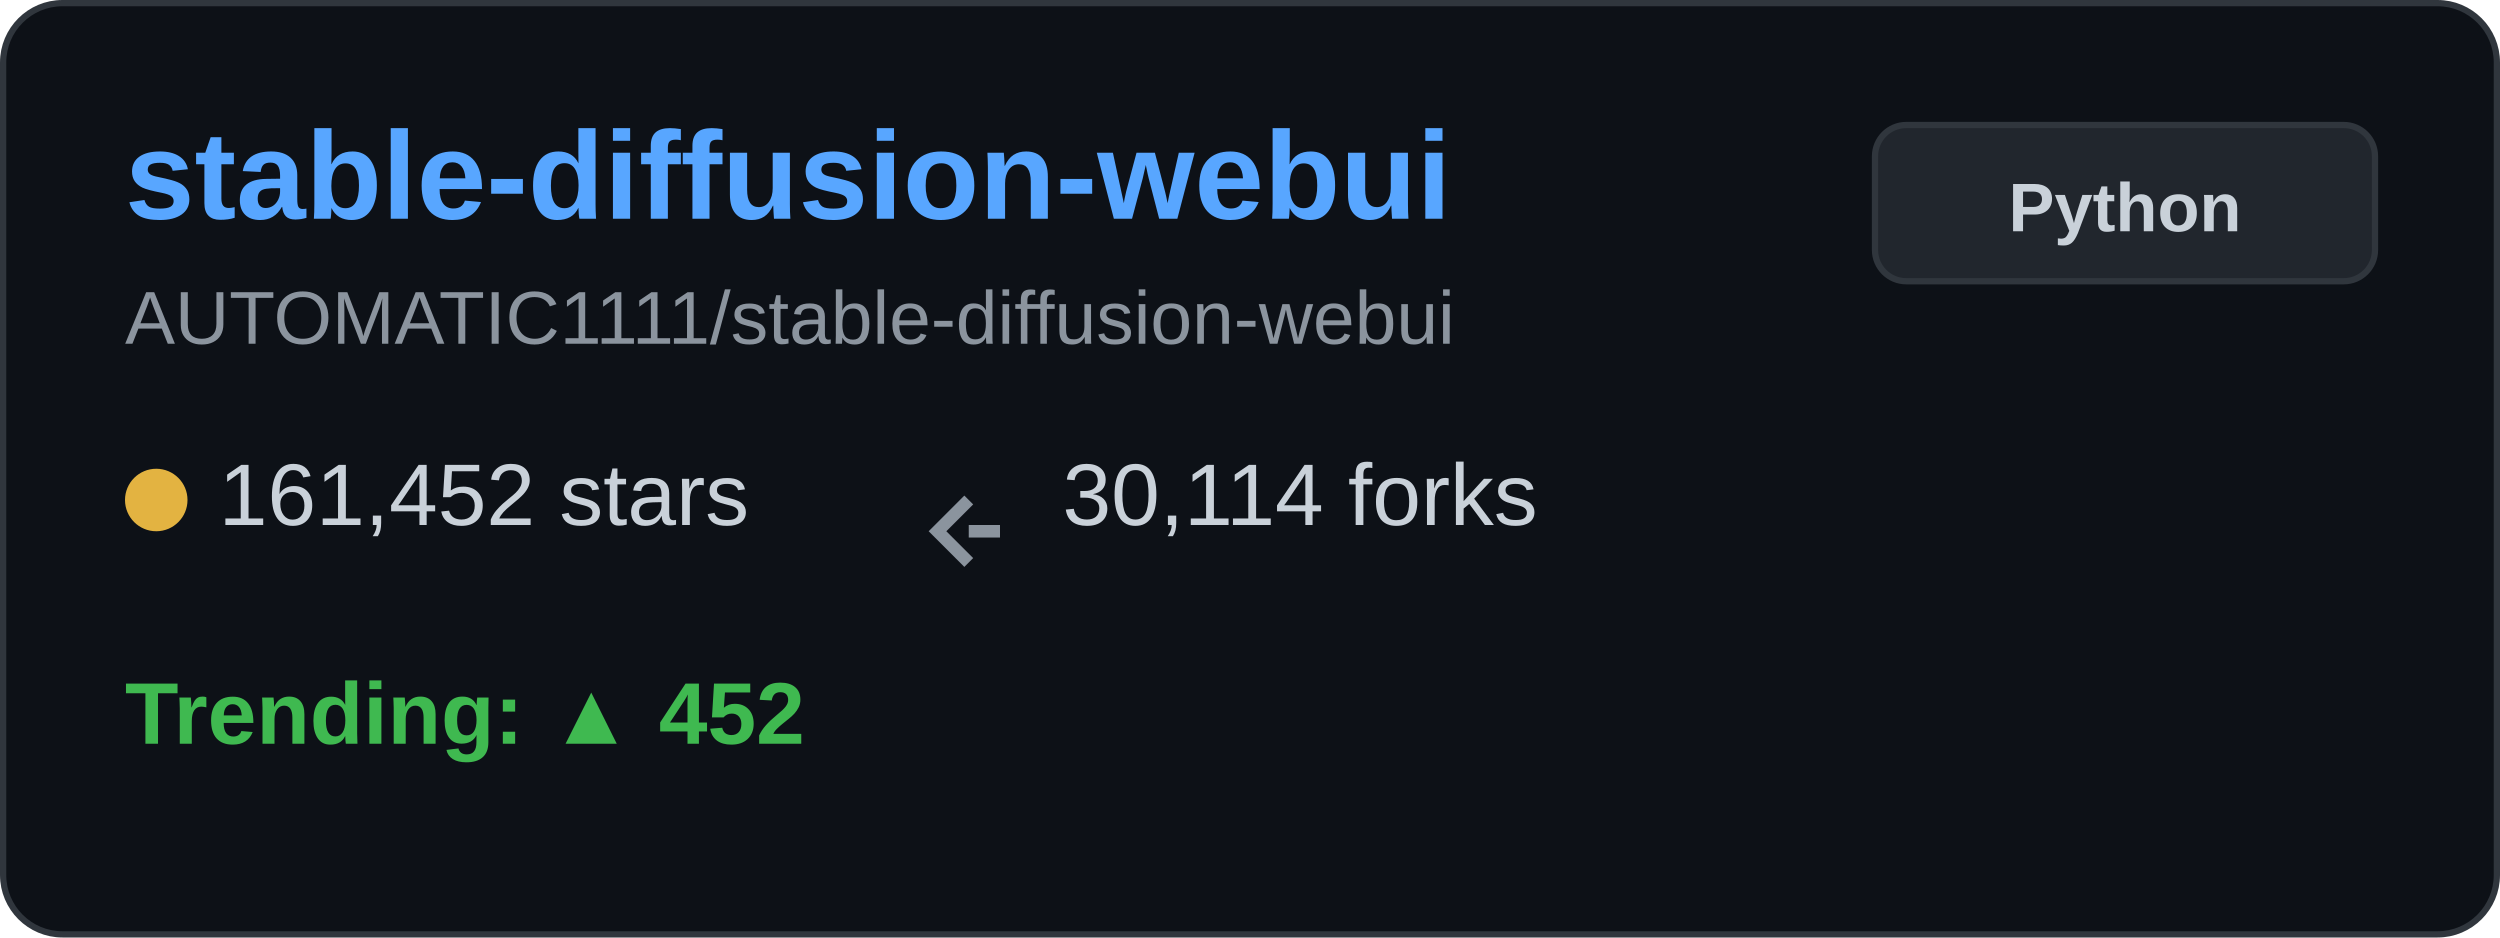
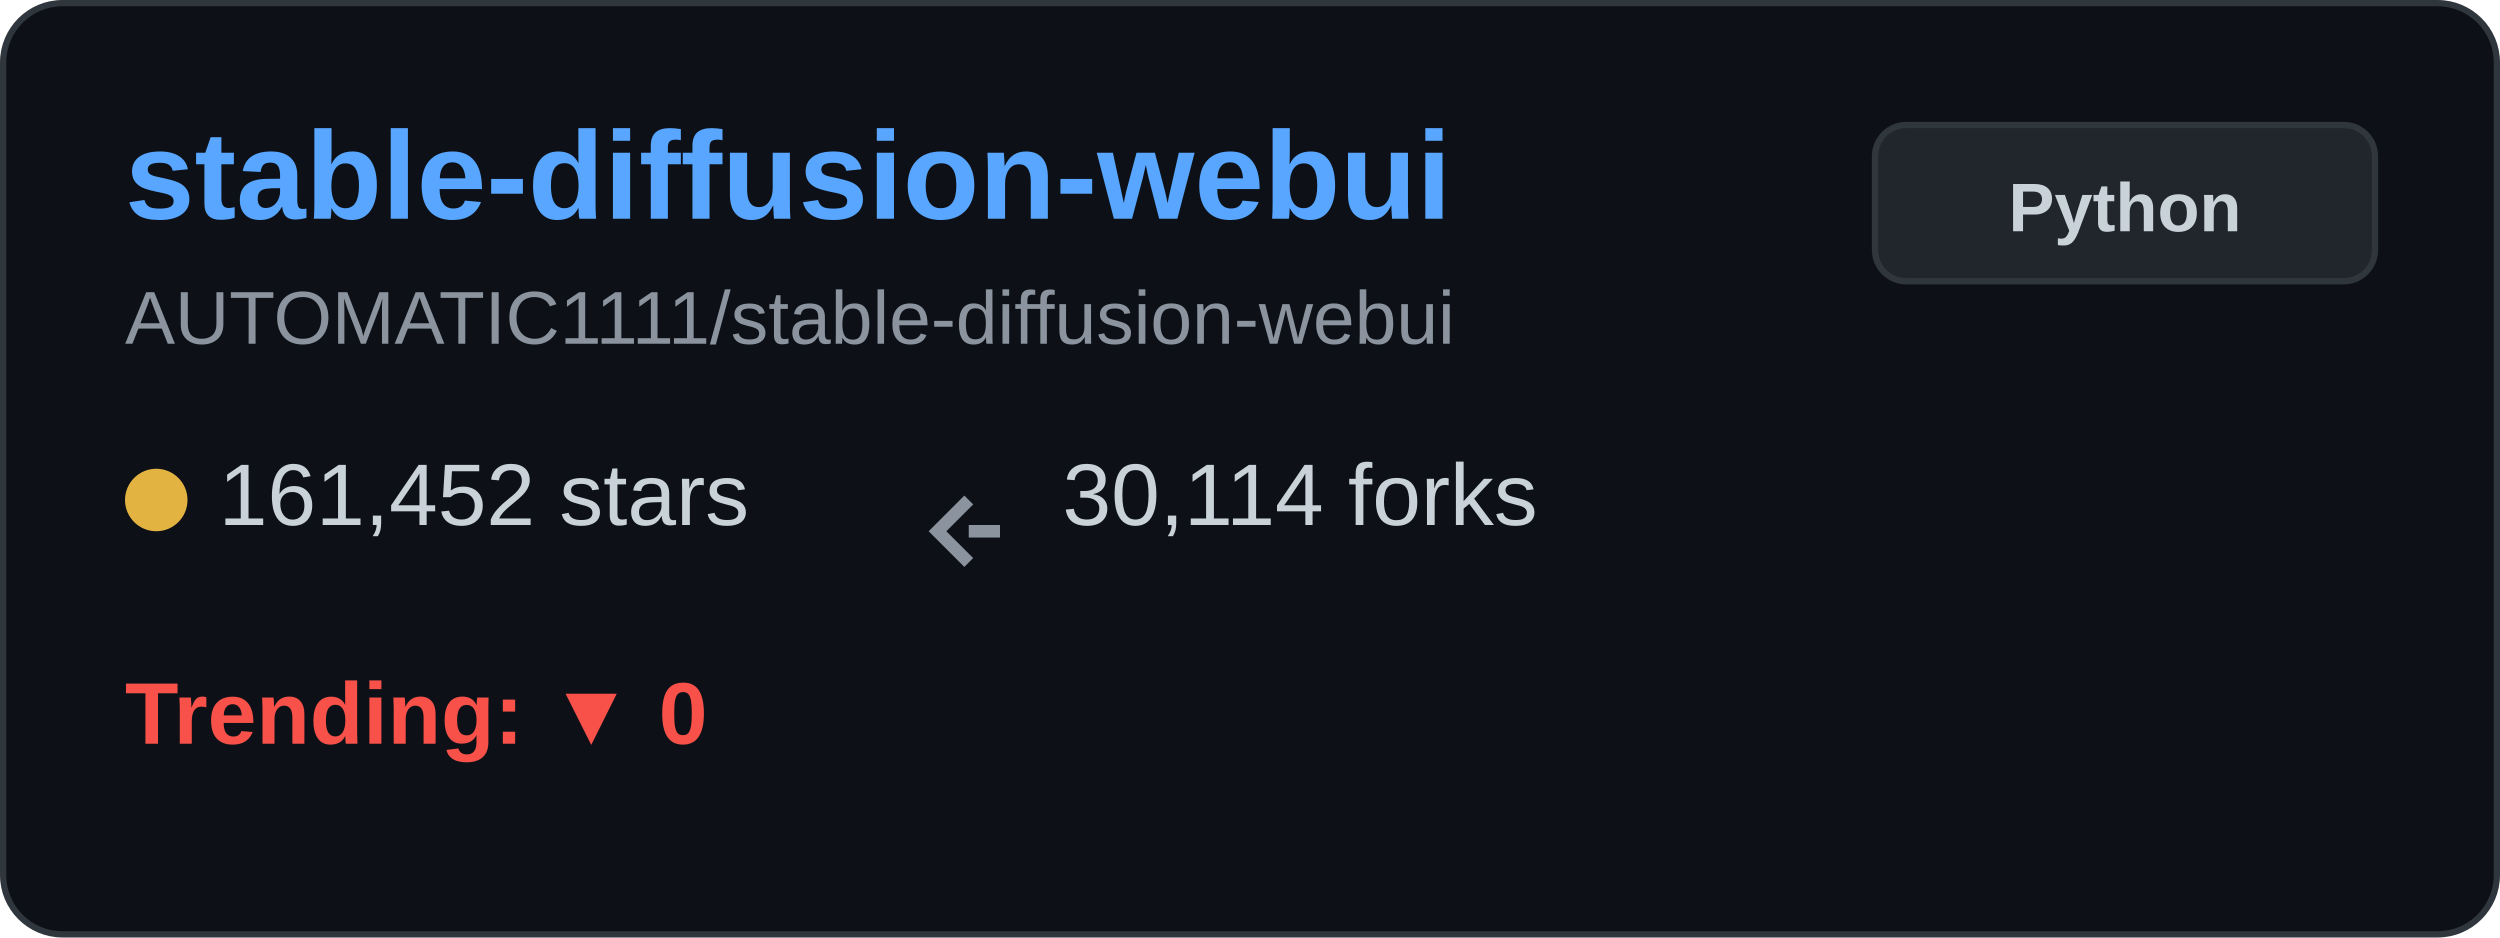
<svg xmlns="http://www.w3.org/2000/svg" width="400" height="150" viewBox="0 0 400 150" fill="none">
  <rect x="0.5" y="0.5" width="399" height="149" rx="9.5" fill="#0d1117" stroke="#30363d" />
  <text x="20" y="35" font-family="Arial, sans-serif" font-size="20" font-weight="bold" fill="#58a6ff">stable-diffusion-webui</text>
  <text x="20" y="55" font-family="Arial, sans-serif" font-size="12" fill="#8b949e">AUTOMATIC1111/stable-diffusion-webui</text>
  <g transform="translate(20, 80)">
    <circle cx="5" cy="0" r="5" fill="#e3b341" />
    <text x="15" y="4" font-family="Arial, sans-serif" font-size="14" fill="#c9d1d9">161,452 stars</text>
  </g>
  <g transform="translate(150, 80)">
    <path d="M5 0 L0 5 L5 10 M5 5 L10 5" stroke="#8b949e" stroke-width="2" fill="none" />
    <text x="20" y="4" font-family="Arial, sans-serif" font-size="14" fill="#c9d1d9">30,114 forks</text>
  </g>
  <g transform="translate(20, 115)">
-     <text x="0" y="4" font-family="Arial, sans-serif" font-size="14" font-weight="bold" fill="#3fb950">Trending: ▲ 452</text>
+     <text x="0" y="4" font-family="Arial, sans-serif" font-size="14" font-weight="bold" fill="#f85149">Trending: ▼ 0</text>
  </g>
  <rect x="300" y="20" width="80" height="25" rx="5" fill="#21262d" stroke="#30363d" />
  <text x="340" y="37" font-family="Arial, sans-serif" font-size="11" font-weight="bold" fill="#c9d1d9" text-anchor="middle">Python</text>
</svg>
